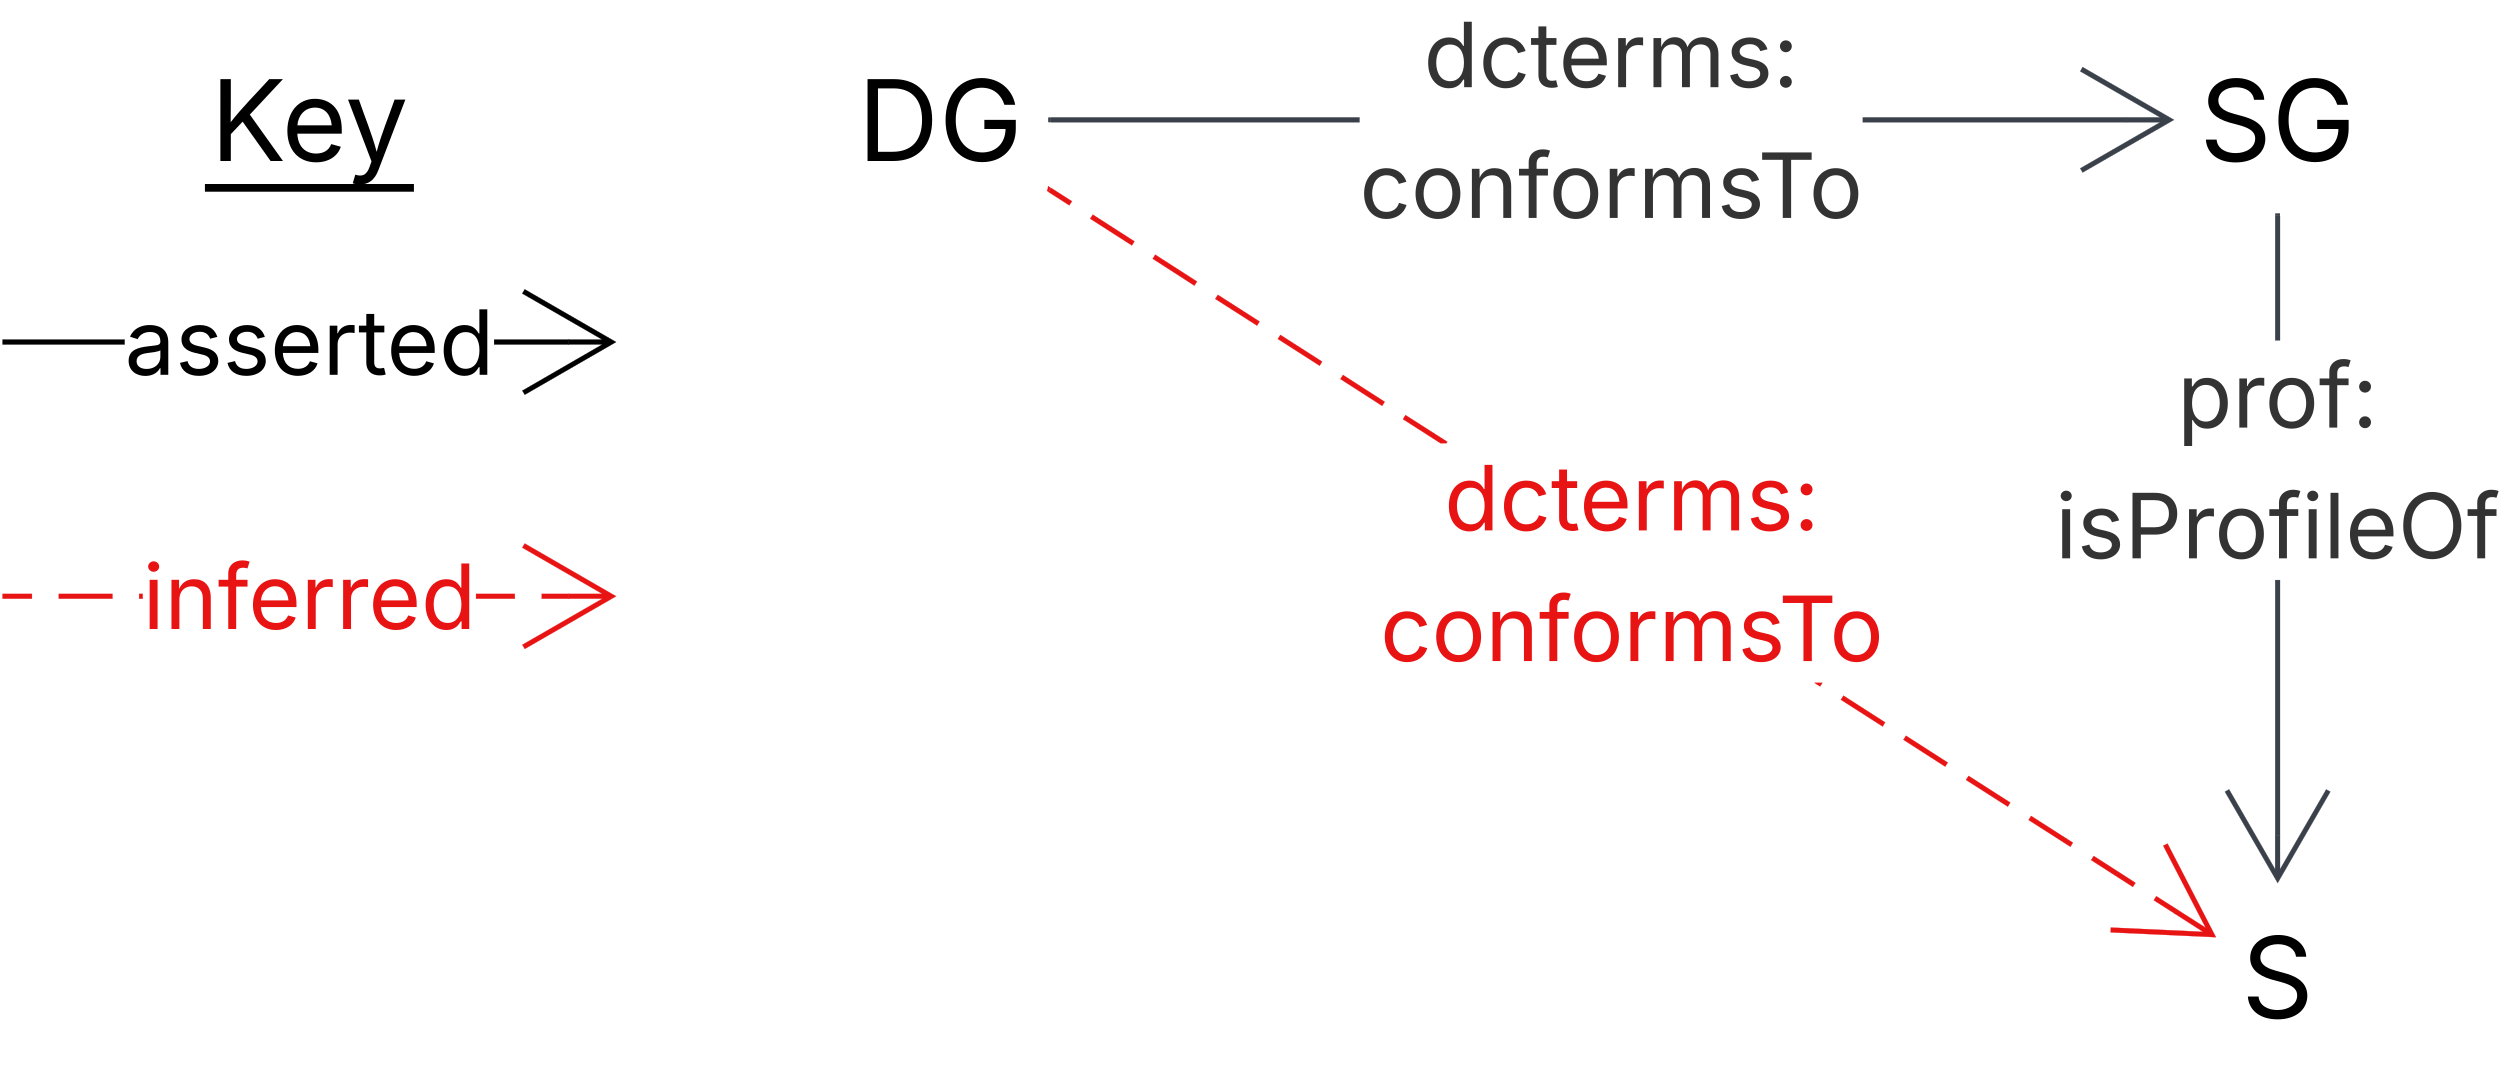
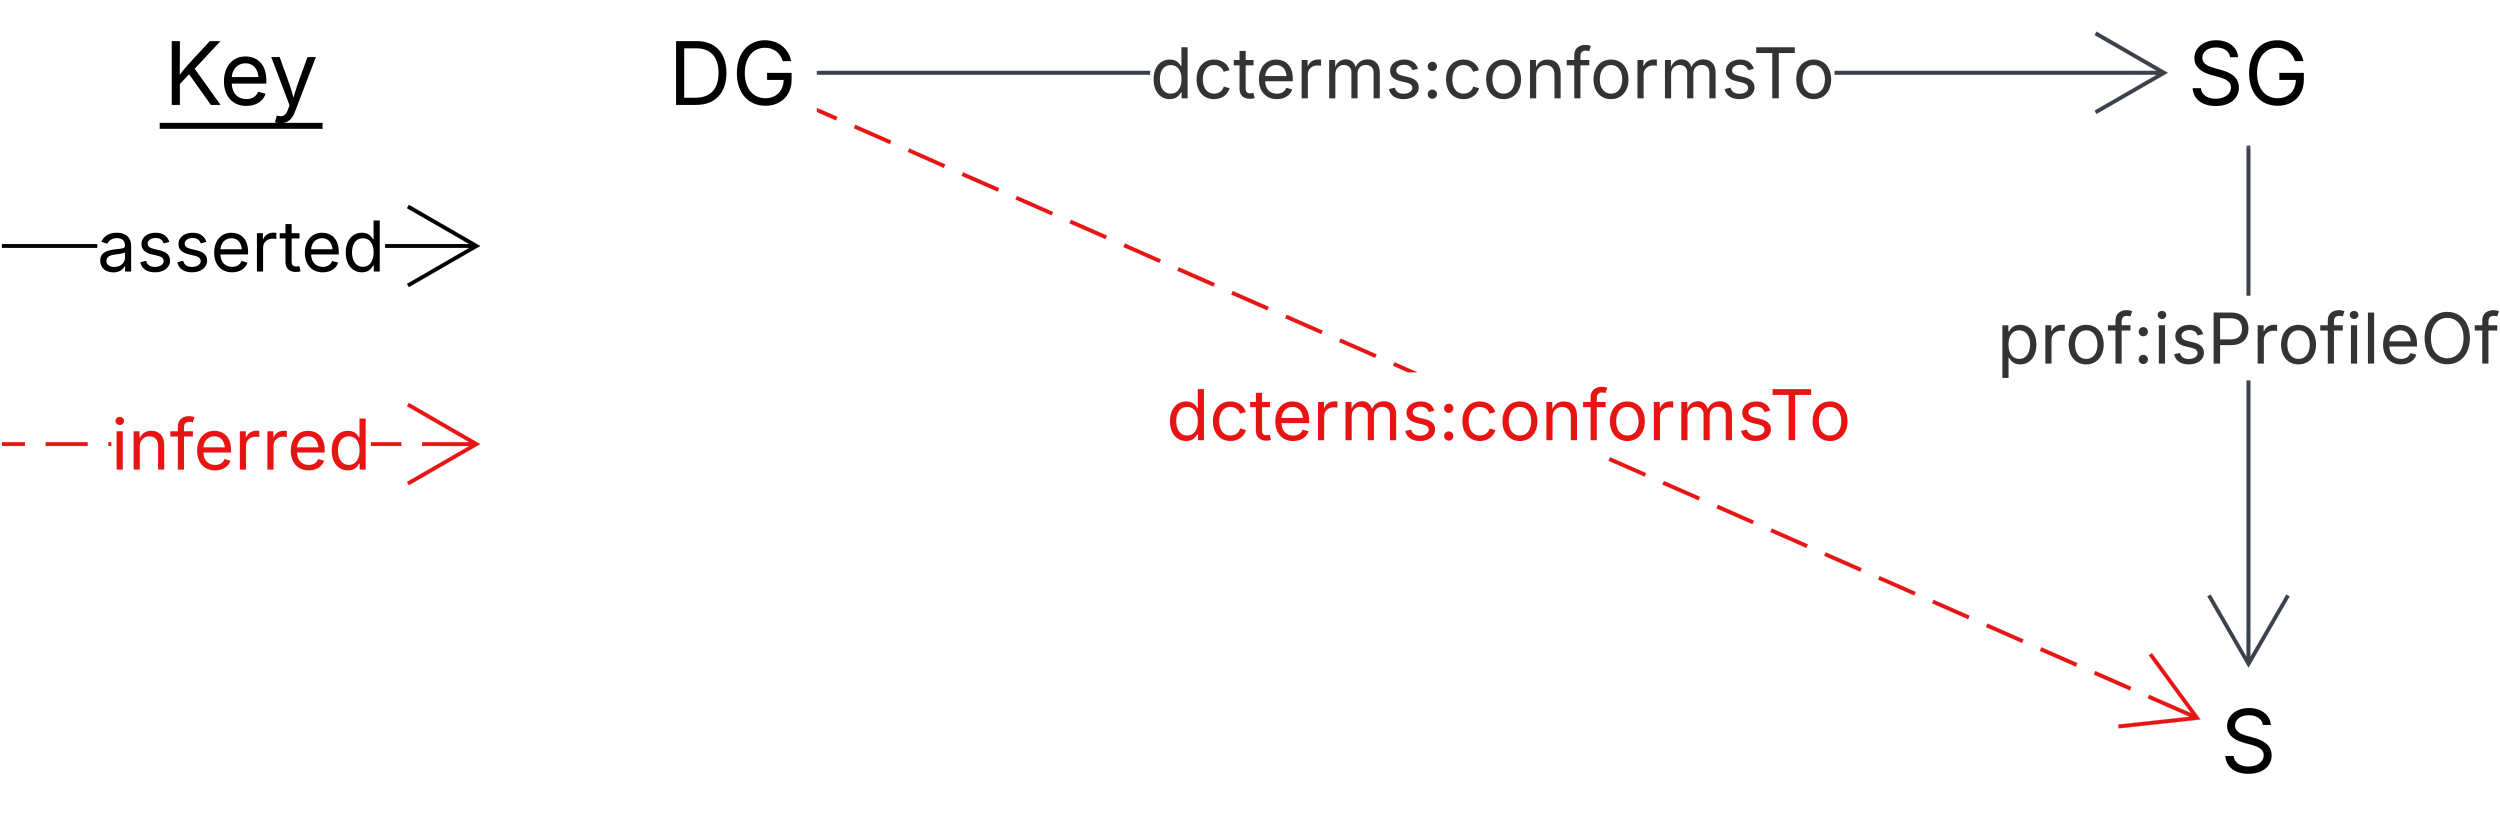
- <svg xmlns="http://www.w3.org/2000/svg" xmlns:ns1="lucid" xmlns:xlink="http://www.w3.org/1999/xlink" width="493.68" height="211.33">
-   <g transform="translate(60.10707 -312.4542)" ns1:page-tab-id="0lczc87MVRiS">
-     <path d="M-500 0H500v1000H-500z" fill="#fff" />
-     <path d="M369.24 323.67a6 6 0 0 1 6-6h28.84a6 6 0 0 1 6 6v24.9a6 6 0 0 1-6 6h-28.84a6 6 0 0 1-6-6z" fill="none" />
-     <use xlink:href="#a" transform="matrix(1,0,0,1,374.235,322.6667) translate(0 21.58377)" />
-     <path d="M377.52 492.88a6 6 0 0 1 6-6h12.27a6 6 0 0 1 6 6v24.9a6 6 0 0 1-6 6H383.5a6 6 0 0 1-6-6z" fill="none" />
-     <use xlink:href="#b" transform="matrix(1,0,0,1,382.5249,491.8843) translate(0 21.58377)" />
+ <svg xmlns="http://www.w3.org/2000/svg" xmlns:ns1="lucid" xmlns:xlink="http://www.w3.org/1999/xlink" width="633.5" height="206.12">
+   <g transform="translate(60.10707 -317.6667)" ns1:page-tab-id="0lczc87MVRiS">
+     <path d="M-500 0h1500v1000H-500z" fill="#fff" />
+     <path d="M489.24 323.67a6 6 0 0 1 6-6h28.84a6 6 0 0 1 6 6v24.9a6 6 0 0 1-6 6h-28.85a6 6 0 0 1-6-6z" fill="none" />
+     <use xlink:href="#a" transform="matrix(1,0,0,1,494.235,322.6667) translate(0 21.58377)" />
+     <path d="M497.52 492.88a6 6 0 0 1 6-6h12.27a6 6 0 0 1 6 6v24.9a6 6 0 0 1-6 6h-12.27a6 6 0 0 1-6-6z" fill="none" />
+     <use xlink:href="#b" transform="matrix(1,0,0,1,502.5249,491.8843) translate(0 21.58377)" />
    <path d="M104.25 323.67a6 6 0 0 1 6-6h30.63a6 6 0 0 1 6 6v24.9a6 6 0 0 1-6 6h-30.63a6 6 0 0 1-6-6z" fill="none" />
    <use xlink:href="#c" transform="matrix(1,0,0,1,109.2552,322.6667) translate(0 21.58377)" />
-     <path d="M208.36 336.6h-60.98v-.96h60.98zm151.43 0h-52.04v-.96h52.03z" stroke="#3a414a" stroke-width=".05" fill="#3a414a" />
+     <path d="M231.3 336.6H147.4v-.96h83.93zm248.5 0h-75v-.96h75z" stroke="#3a414a" stroke-width=".05" fill="#3a414a" />
    <path d="M147.4 336.6h-.52v-.96h.52z" fill="#3a414a" />
    <path stroke="#3a414a" stroke-width=".05" fill="#3a414a" />
-     <path d="M369.2 336.12l-18.05 10.4-.47-.82 15.78-9.1h-6.72v-.96h6.72l-15.78-9.1.47-.84z" stroke="#3a414a" stroke-width=".05" fill="#3a414a" />
-     <use xlink:href="#d" transform="matrix(1,0,0,1,208.3582,312.4542) translate(12.65691 17.22222)" />
-     <use xlink:href="#e" transform="matrix(1,0,0,1,208.3582,312.4542) translate(0.005 43.03472)" />
-     <path d="M390.13 477.44h-.95V427h.95zm0-97.77h-.95v-24.6h.95z" stroke="#3a414a" stroke-width=".05" fill="#3a414a" />
-     <path d="M390.13 355.08h-.95v-.5h.95z" fill="#3a414a" />
+     <path d="M489.2 336.12l-18.05 10.4-.47-.82 15.78-9.1h-6.72v-.96h6.72l-15.78-9.1.47-.84z" stroke="#3a414a" stroke-width=".05" fill="#3a414a" />
+     <use xlink:href="#d" transform="matrix(1,0,0,1,231.3095,325.3605) translate(0.005 17.22222)" />
+     <path d="M510.13 477.44h-.95V414.1h.95zm0-84.86h-.95v-37.5h.95z" stroke="#3a414a" stroke-width=".05" fill="#3a414a" />
+     <path d="M510.13 355.08h-.95v-.5h.95z" fill="#3a414a" />
    <path stroke="#3a414a" stroke-width=".05" fill="#3a414a" />
-     <path d="M400.07 468.8l-10.4 18.03-10.42-18.03.82-.47 9.1 15.78v-6.72h.96v6.73l9.12-15.77z" stroke="#3a414a" stroke-width=".05" fill="#3a414a" />
-     <use xlink:href="#f" transform="matrix(1,0,0,1,345.7439,379.6719) translate(24.09788 17.22222)" />
-     <use xlink:href="#g" transform="matrix(1,0,0,1,345.7439,379.6719) translate(0.005 43.03472)" />
-     <path d="M369.83 492.06l-.5.8-4.13-2.63.5-.8zm-8.24-5.27l-.52.8-8.24-5.3.52-.8zm-12.36-7.93l-.5.8-8.25-5.28.5-.8zm-12.36-7.92l-.5.8-8.25-5.27.52-.8zm-12.35-7.9l-.5.8-8.25-5.3.5-.8zm-12.36-7.93l-.5.8-8.25-5.28.52-.8zM299.3 448l-1.1-.7h1.56zm-73.6-48.3l-.18.27h-1.18l-7.4-4.74.5-.8zm-12.37-7.9l-.5.8-8.25-5.3.52-.8zm-12.35-7.93l-.5.8-8.25-5.28.5-.8zm-12.36-7.92l-.5.8-8.25-5.27.52-.8zm-12.35-7.9l-.52.8-8.23-5.3.5-.8zm-12.36-7.93l-.5.8-8.24-5.28.52-.8zm-12.34-7.92l-.52.8-4.1-2.63.5-.8z" stroke="#e81313" stroke-width=".05" fill="#e81313" />
-     <path d="M147.45 349.57l-.5.8-.3-.2.16-.67.03-.32z" fill="#e81313" />
+     <path d="M520.07 468.8l-10.4 18.03-10.42-18.03.82-.47 9.1 15.78v-6.72h.96v6.73l9.12-15.77z" stroke="#3a414a" stroke-width=".05" fill="#3a414a" />
+     <use xlink:href="#e" transform="matrix(1,0,0,1,445.9219,392.5781) translate(0.005 17.22222)" />
+     <path d="M489.07 495.75l-.38.87-4.56-2 .38-.88zm-9.1-4.02l-.4.87-9.1-4 .4-.88zm-13.67-6.02l-.38.88-9.1-4 .38-.88zm-13.66-6l-.38.86-9.1-4 .38-.88zm-13.66-6.02l-.38.87-9.1-4.02.37-.87zm-13.66-6.02l-.38.87-9.1-4.02.37-.86zm-13.66-6.02l-.4.87-9.1-4 .4-.87zM398 455.62l-.4.87-9.1-4.02.4-.87zm-13.67-6.02l-.38.87-9.1-4 .38-.88zm-13.66-6.02l-.38.87-9.12-4 .38-.88zM357 437.56l-.37.87-9.1-4 .37-.88zM298.98 412h-2.36l-3.73-1.66.4-.87zm-10.27-4.53l-.38.87-9.1-4 .38-.88zm-13.66-6.02l-.38.87-9.1-4 .37-.88zm-13.66-6.02l-.38.87-9.1-4 .37-.88zm-13.66-6.02l-.4.88-9.1-4 .4-.88zm-13.66-6l-.4.86-9.1-4 .4-.88zm-13.67-6.03l-.4.87-9.1-4 .4-.88zm-13.67-6l-.38.85-9.1-4 .37-.88zm-13.66-6.03l-.38.87-9.12-4 .38-.88zm-13.66-6.02l-.37.87-9.1-4.03.37-.87zm-13.65-6.02l-.4.87-9.1-4.02.4-.86zm-13.66-6.02l-.4.87-4.55-2 .38-.88z" stroke="#e81313" stroke-width=".05" fill="#e81313" />
+     <path d="M147.54 345.28l-.38.87-.28-.13V345z" fill="#e81313" />
    <path stroke="#e81313" stroke-width=".05" fill="#e81313" />
-     <path d="M377.48 497.53l-20.8-.96.05-.95 18.2.84-5.66-3.63.5-.8 5.68 3.63-8.38-16.2.85-.42z" stroke="#e81313" stroke-width=".05" fill="#e81313" />
-     <use xlink:href="#h" transform="matrix(1,0,0,1,212.4431,399.9656) translate(12.65691 17.22222)" />
-     <use xlink:href="#i" transform="matrix(1,0,0,1,212.4431,399.9656) translate(0.005 43.03472)" />
+     <path d="M497.48 499.97l-20.7 2.25-.1-.94 18.12-1.98-6.16-2.7.38-.88 6.16 2.7-10.77-14.7.77-.55z" stroke="#e81313" stroke-width=".05" fill="#e81313" />
+     <use xlink:href="#f" transform="matrix(1,0,0,1,235.4545,411.9914) translate(0.005 17.22222)" />
    <path d="M-53.8 430.67h-5.3v-.95h5.3zm15.9 0h-10.6v-.95h10.6zm5.97 0h-.7v-.95h.7zm84.1 0h-5.3v-.95h5.3zm-10.6 0H33.9v-.95h7.64zM-59.1 430.67h-.5v-.95h.5z" stroke="#e81313" stroke-width=".05" fill="#e81313" />
    <path d="M61.55 430.2l-18.03 10.4-.48-.82 15.8-9.1H52.1v-.96h6.73l-15.8-9.12.48-.82z" stroke="#e81313" stroke-width=".05" fill="#e81313" />
-     <use xlink:href="#j" transform="matrix(1,0,0,1,-31.92967,419.4367) translate(0.005 17.22222)" />
+     <use xlink:href="#g" transform="matrix(1,0,0,1,-31.92967,419.4367) translate(0.005 17.22222)" />
    <path d="M-35.5 380.48h-23.6v-.96h23.6zm87.66 0H37.47v-.96h14.68zM-59.1 380.48h-.5v-.96h.5z" stroke="#000" stroke-width=".05" />
    <path d="M61.55 380l-18.03 10.4-.48-.8 15.8-9.13H52.1v-.95h6.73l-15.8-9.1.48-.83z" stroke="#000" stroke-width=".05" />
-     <use xlink:href="#k" transform="matrix(1,0,0,1,-35.49304,369.2448) translate(0.005 17.22222)" />
+     <use xlink:href="#h" transform="matrix(1,0,0,1,-35.49304,369.2448) translate(0.005 17.22222)" />
    <path d="M-23.54 323.67a6 6 0 0 1 6-6h37.07a6 6 0 0 1 6 6v24.9a6 6 0 0 1-6 6h-37.07a6 6 0 0 1-6-6z" fill="none" />
-     <g>
-       <use xlink:href="#l" transform="matrix(1,0,0,1,-18.54057,322.6667) translate(0 21.58377)" />
-     </g>
+     <use xlink:href="#i" transform="matrix(1,0,0,1,-18.54057,322.6667) translate(0 21.58377)" />
    <defs>
-       <path d="M657 26c-323 0-524-166-541-416h195c15 169 171 246 346 246 202 0 356-106 356-265 5-203-294-238-475-293-239-73-380-191-380-389 0-252 224-419 512-419 294 0 499 171 508 396H992c-17-145-151-228-328-228-193 0-321 102-321 242 0 156 175 211 284 241l149 41c160 44 422 134 422 412 0 244-197 432-541 432" id="m" />
-       <path d="M789 20c-398 0-667-293-667-764 0-473 273-766 655-766 315 0 558 198 612 487h-196c-61-191-204-311-415-311-262 0-471 207-471 590 0 380 208 588 482 588 249 0 420-165 425-427H828v-166h572v163c0 370-256 606-611 606" id="n" />
+       <path d="M657 26c-323 0-524-166-541-416h195c15 169 171 246 346 246 202 0 356-106 356-265 5-203-294-238-475-293-239-73-380-191-380-389 0-252 224-419 512-419 294 0 499 171 508 396H992c-17-145-151-228-328-228-193 0-321 102-321 242 0 156 175 211 284 241l149 41c160 44 422 134 422 412 0 244-197 432-541 432" id="j" />
+       <path d="M789 20c-398 0-667-293-667-764 0-473 273-766 655-766 315 0 558 198 612 487h-196c-61-191-204-311-415-311-262 0-471 207-471 590 0 380 208 588 482 588 249 0 420-165 425-427H828v-166h572v163c0 370-256 606-611 606" id="k" />
      <g id="a">
-         <use transform="matrix(0.01085069,0,0,0.01085069,0,0)" xlink:href="#m" />
-         <use transform="matrix(0.01085069,0,0,0.01085069,14.25781,0)" xlink:href="#n" />
+         <use transform="matrix(0.01085069,0,0,0.01085069,0,0)" xlink:href="#j" />
+         <use transform="matrix(0.01085069,0,0,0.01085069,14.25781,0)" xlink:href="#k" />
      </g>
-       <use transform="matrix(0.01085069,0,0,0.01085069,0,0)" xlink:href="#m" id="b" />
-       <path d="M645 0H180v-1490h484c435 0 692 280 692 742 0 466-257 748-711 748zM370-168h263c363 0 539-218 539-580 0-358-176-574-521-574H370v1154" id="o" />
+       <use transform="matrix(0.01085069,0,0,0.01085069,0,0)" xlink:href="#j" id="b" />
+       <path d="M645 0H180v-1490h484c435 0 692 280 692 742 0 466-257 748-711 748zM370-168h263c363 0 539-218 539-580 0-358-176-574-521-574H370v1154" id="l" />
      <g id="c">
-         <use transform="matrix(0.01085069,0,0,0.01085069,0,0)" xlink:href="#o" />
-         <use transform="matrix(0.01085069,0,0,0.01085069,16.03733,0)" xlink:href="#n" />
+         <use transform="matrix(0.01085069,0,0,0.01085069,0,0)" xlink:href="#l" />
+         <use transform="matrix(0.01085069,0,0,0.01085069,16.03733,0)" xlink:href="#k" />
      </g>
-       <path fill="#333" d="M577 24c-279 0-473-224-473-580 0-354 195-576 474-576 218 0 287 134 324 193h14v-551h180V0H922v-173h-20C865-111 790 24 577 24zm27-161c203 0 314-172 314-421 0-247-108-413-314-413-212 0-317 181-317 413 0 235 108 421 317 421" id="p" />
-       <path fill="#333" d="M613 24c-304 0-509-231-509-576 0-350 205-580 509-580 216 0 392 114 453 309l-173 49c-33-115-133-197-280-197-223 0-326 196-326 419 0 220 103 415 326 415 150 0 252-85 285-206l172 49C1010-95 832 24 613 24" id="q" />
-       <path fill="#333" d="M598-1118v154H368v674c0 100 37 144 132 144 23 0 62-6 92-12L629-6c-37 13-88 20-134 20-193 0-307-107-307-290v-688H20v-154h168v-266h180v266h230" id="r" />
-       <path fill="#333" d="M628 24c-324 0-524-230-524-574 0-343 198-582 503-582 237 0 487 146 487 559v75H286c9 234 145 362 343 362 132 0 231-58 273-172l174 48C1024-91 857 24 628 24zM287-650h624c-17-190-120-322-304-322-192 0-309 151-320 322" id="s" />
-       <path fill="#333" d="M158 0v-1118h174v172h12c41-113 157-188 290-188 26 0 70 2 91 3v181c-11-2-60-10-108-10-161 0-279 109-279 260V0H158" id="t" />
-       <path fill="#333" d="M158 0v-1118h175l1 205c55-151 181-225 313-225 147 0 245 90 285 228 53-141 190-228 352-228 194 0 352 125 352 384V0h-181v-749c0-161-105-225-225-225-151 0-243 103-243 244V0H807v-767c0-124-93-207-219-207-131 0-250 92-250 270V0H158" id="u" />
-       <path fill="#333" d="M538 24C308 24 148-78 108-271l171-41c32 123 123 178 257 178 156 0 256-77 256-169 0-77-54-128-164-154l-186-44c-203-48-300-148-300-305 0-192 176-326 414-326 230 0 351 112 402 269l-163 42c-31-80-94-158-238-158-133 0-233 69-233 162 0 83 57 129 188 160l169 40c203 48 298 149 298 302 0 196-179 339-441 339" id="v" />
-       <path fill="#333" d="M295 13c-75 0-135-60-135-135s60-135 135-135 135 60 135 135S370 13 295 13zm0-809c-75 0-135-60-135-135s60-135 135-135 135 60 135 135-60 135-135 135" id="w" />
+       <path fill="#333" d="M577 24c-279 0-473-224-473-580 0-354 195-576 474-576 218 0 287 134 324 193h14v-551h180V0H922v-173h-20C865-111 790 24 577 24zm27-161c203 0 314-172 314-421 0-247-108-413-314-413-212 0-317 181-317 413 0 235 108 421 317 421" id="m" />
+       <path fill="#333" d="M613 24c-304 0-509-231-509-576 0-350 205-580 509-580 216 0 392 114 453 309l-173 49c-33-115-133-197-280-197-223 0-326 196-326 419 0 220 103 415 326 415 150 0 252-85 285-206l172 49C1010-95 832 24 613 24" id="n" />
+       <path fill="#333" d="M598-1118v154H368v674c0 100 37 144 132 144 23 0 62-6 92-12L629-6c-37 13-88 20-134 20-193 0-307-107-307-290v-688H20v-154h168v-266h180v266h230" id="o" />
+       <path fill="#333" d="M628 24c-324 0-524-230-524-574 0-343 198-582 503-582 237 0 487 146 487 559v75H286c9 234 145 362 343 362 132 0 231-58 273-172l174 48C1024-91 857 24 628 24zM287-650h624c-17-190-120-322-304-322-192 0-309 151-320 322" id="p" />
+       <path fill="#333" d="M158 0v-1118h174v172h12c41-113 157-188 290-188 26 0 70 2 91 3v181c-11-2-60-10-108-10-161 0-279 109-279 260V0H158" id="q" />
+       <path fill="#333" d="M158 0v-1118h175l1 205c55-151 181-225 313-225 147 0 245 90 285 228 53-141 190-228 352-228 194 0 352 125 352 384V0h-181v-749c0-161-105-225-225-225-151 0-243 103-243 244V0H807v-767c0-124-93-207-219-207-131 0-250 92-250 270V0H158" id="r" />
+       <path fill="#333" d="M538 24C308 24 148-78 108-271l171-41c32 123 123 178 257 178 156 0 256-77 256-169 0-77-54-128-164-154l-186-44c-203-48-300-148-300-305 0-192 176-326 414-326 230 0 351 112 402 269l-163 42c-31-80-94-158-238-158-133 0-233 69-233 162 0 83 57 129 188 160l169 40c203 48 298 149 298 302 0 196-179 339-441 339" id="s" />
+       <path fill="#333" d="M295 13c-75 0-135-60-135-135s60-135 135-135 135 60 135 135S370 13 295 13zm0-809c-75 0-135-60-135-135s60-135 135-135 135 60 135 135-60 135-135 135" id="t" />
+       <path fill="#333" d="M613 24c-304 0-509-231-509-576 0-350 205-580 509-580 305 0 511 230 511 580 0 345-206 576-511 576zm0-161c226 0 329-195 329-415 0-222-103-419-329-419-223 0-326 196-326 419 0 220 103 415 326 415" id="u" />
+       <path fill="#333" d="M338-670V0H158v-1118h173l1 207c72-158 192-221 342-221 226 0 378 139 378 422V0H872v-695c0-172-96-275-252-275-161 0-282 109-282 300" id="v" />
+       <path fill="#333" d="M678-1118v154H420V0H240v-964H20v-154h220v-149c0-194 155-293 318-293 85 0 141 18 168 30l-50 154c-19-6-47-17-97-17-111 0-159 58-159 166v109h258" id="w" />
+       <path fill="#333" d="M98-1322v-168h1126v168H757V0H567v-1322H98" id="x" />
      <g id="d">
-         <use transform="matrix(0.008680556,0,0,0.008680556,0,0)" xlink:href="#p" />
+         <use transform="matrix(0.008680556,0,0,0.008680556,0,0)" xlink:href="#m" />
+         <use transform="matrix(0.008680556,0,0,0.008680556,10.88542,0)" xlink:href="#n" />
+         <use transform="matrix(0.008680556,0,0,0.008680556,21.04167,0)" xlink:href="#o" />
+         <use transform="matrix(0.008680556,0,0,0.008680556,26.68403,0)" xlink:href="#p" />
+         <use transform="matrix(0.008680556,0,0,0.008680556,37.04861,0)" xlink:href="#q" />
+         <use transform="matrix(0.008680556,0,0,0.008680556,44.0191,0)" xlink:href="#r" />
+         <use transform="matrix(0.008680556,0,0,0.008680556,59.59201,0)" xlink:href="#s" />
+         <use transform="matrix(0.008680556,0,0,0.008680556,68.97569,0)" xlink:href="#t" />
+         <use transform="matrix(0.008680556,0,0,0.008680556,74.09722,0)" xlink:href="#n" />
+         <use transform="matrix(0.008680556,0,0,0.008680556,84.25347,0)" xlink:href="#u" />
+         <use transform="matrix(0.008680556,0,0,0.008680556,94.91319,0)" xlink:href="#v" />
+         <use transform="matrix(0.008680556,0,0,0.008680556,105.4167,0)" xlink:href="#w" />
+         <use transform="matrix(0.008680556,0,0,0.008680556,111.4757,0)" xlink:href="#u" />
+         <use transform="matrix(0.008680556,0,0,0.008680556,122.1354,0)" xlink:href="#q" />
+         <use transform="matrix(0.008680556,0,0,0.008680556,129.1059,0)" xlink:href="#r" />
+         <use transform="matrix(0.008680556,0,0,0.008680556,144.6788,0)" xlink:href="#s" />
+         <use transform="matrix(0.008680556,0,0,0.008680556,152.7517,0)" xlink:href="#x" />
+         <use transform="matrix(0.008680556,0,0,0.008680556,162.8385,0)" xlink:href="#u" />
+       </g>
+       <path fill="#333" d="M158 418v-1536h174v179h20c37-59 106-193 324-193 279 0 474 222 474 576 0 356-194 580-473 580-213 0-288-135-325-197h-14v591H158zm492-555c209 0 317-186 317-421 0-232-105-413-317-413-206 0-314 166-314 413 0 249 111 421 314 421" id="y" />
+       <path fill="#333" d="M158 0v-1118h180V0H158zm91-1301c-68 0-125-53-125-119s57-119 125-119c69 0 126 53 126 119s-57 119-126 119" id="z" />
+       <path fill="#333" d="M180 0v-1490h510c348 0 508 209 508 474 0 266-160 477-507 477H370V0H180zm190-706h312c236 0 327-133 327-310 0-176-91-307-329-307H370v617" id="A" />
+       <path fill="#333" d="M338-1490V0H158v-1490h180" id="B" />
+       <path fill="#333" d="M784 20c-382 0-662-292-662-764 0-473 280-766 662-766s660 293 660 766c0 472-278 764-660 764zm0-176c266 0 475-207 475-588 0-383-209-590-475-590-268 0-477 208-477 590 0 380 209 588 477 588" id="C" />
+       <g id="e">
+         <use transform="matrix(0.008680556,0,0,0.008680556,0,0)" xlink:href="#y" />
        <use transform="matrix(0.008680556,0,0,0.008680556,10.88542,0)" xlink:href="#q" />
-         <use transform="matrix(0.008680556,0,0,0.008680556,21.04167,0)" xlink:href="#r" />
-         <use transform="matrix(0.008680556,0,0,0.008680556,26.68403,0)" xlink:href="#s" />
-         <use transform="matrix(0.008680556,0,0,0.008680556,37.04861,0)" xlink:href="#t" />
-         <use transform="matrix(0.008680556,0,0,0.008680556,44.0191,0)" xlink:href="#u" />
-         <use transform="matrix(0.008680556,0,0,0.008680556,59.59201,0)" xlink:href="#v" />
-         <use transform="matrix(0.008680556,0,0,0.008680556,68.97569,0)" xlink:href="#w" />
+         <use transform="matrix(0.008680556,0,0,0.008680556,17.28299,0)" xlink:href="#u" />
+         <use transform="matrix(0.008680556,0,0,0.008680556,27.94271,0)" xlink:href="#w" />
+         <use transform="matrix(0.008680556,0,0,0.008680556,34.52257,0)" xlink:href="#t" />
+         <use transform="matrix(0.008680556,0,0,0.008680556,39.6441,0)" xlink:href="#z" />
+         <use transform="matrix(0.008680556,0,0,0.008680556,43.94965,0)" xlink:href="#s" />
+         <use transform="matrix(0.008680556,0,0,0.008680556,53.33333,0)" xlink:href="#A" />
+         <use transform="matrix(0.008680556,0,0,0.008680556,64.6875,0)" xlink:href="#q" />
+         <use transform="matrix(0.008680556,0,0,0.008680556,71.08507,0)" xlink:href="#u" />
+         <use transform="matrix(0.008680556,0,0,0.008680556,81.74479,0)" xlink:href="#w" />
+         <use transform="matrix(0.008680556,0,0,0.008680556,88.32465,0)" xlink:href="#z" />
+         <use transform="matrix(0.008680556,0,0,0.008680556,92.63021,0)" xlink:href="#B" />
+         <use transform="matrix(0.008680556,0,0,0.008680556,96.93576,0)" xlink:href="#p" />
+         <use transform="matrix(0.008680556,0,0,0.008680556,107.3003,0)" xlink:href="#C" />
+         <use transform="matrix(0.008680556,0,0,0.008680556,120.8941,0)" xlink:href="#w" />
      </g>
-       <path fill="#333" d="M613 24c-304 0-509-231-509-576 0-350 205-580 509-580 305 0 511 230 511 580 0 345-206 576-511 576zm0-161c226 0 329-195 329-415 0-222-103-419-329-419-223 0-326 196-326 419 0 220 103 415 326 415" id="x" />
-       <path fill="#333" d="M338-670V0H158v-1118h173l1 207c72-158 192-221 342-221 226 0 378 139 378 422V0H872v-695c0-172-96-275-252-275-161 0-282 109-282 300" id="y" />
-       <path fill="#333" d="M678-1118v154H420V0H240v-964H20v-154h220v-149c0-194 155-293 318-293 85 0 141 18 168 30l-50 154c-19-6-47-17-97-17-111 0-159 58-159 166v109h258" id="z" />
-       <path fill="#333" d="M98-1322v-168h1126v168H757V0H567v-1322H98" id="A" />
-       <g id="e">
-         <use transform="matrix(0.008680556,0,0,0.008680556,0,0)" xlink:href="#q" />
-         <use transform="matrix(0.008680556,0,0,0.008680556,10.15625,0)" xlink:href="#x" />
-         <use transform="matrix(0.008680556,0,0,0.008680556,20.81597,0)" xlink:href="#y" />
-         <use transform="matrix(0.008680556,0,0,0.008680556,31.31944,0)" xlink:href="#z" />
-         <use transform="matrix(0.008680556,0,0,0.008680556,37.37847,0)" xlink:href="#x" />
-         <use transform="matrix(0.008680556,0,0,0.008680556,48.03819,0)" xlink:href="#t" />
-         <use transform="matrix(0.008680556,0,0,0.008680556,55.00868,0)" xlink:href="#u" />
-         <use transform="matrix(0.008680556,0,0,0.008680556,70.5816,0)" xlink:href="#v" />
-         <use transform="matrix(0.008680556,0,0,0.008680556,78.65451,0)" xlink:href="#A" />
-         <use transform="matrix(0.008680556,0,0,0.008680556,88.74132,0)" xlink:href="#x" />
+       <path fill="#e81313" d="M577 24c-279 0-473-224-473-580 0-354 195-576 474-576 218 0 287 134 324 193h14v-551h180V0H922v-173h-20C865-111 790 24 577 24zm27-161c203 0 314-172 314-421 0-247-108-413-314-413-212 0-317 181-317 413 0 235 108 421 317 421" id="D" />
+       <path fill="#e81313" d="M613 24c-304 0-509-231-509-576 0-350 205-580 509-580 216 0 392 114 453 309l-173 49c-33-115-133-197-280-197-223 0-326 196-326 419 0 220 103 415 326 415 150 0 252-85 285-206l172 49C1010-95 832 24 613 24" id="E" />
+       <path fill="#e81313" d="M598-1118v154H368v674c0 100 37 144 132 144 23 0 62-6 92-12L629-6c-37 13-88 20-134 20-193 0-307-107-307-290v-688H20v-154h168v-266h180v266h230" id="F" />
+       <path fill="#e81313" d="M628 24c-324 0-524-230-524-574 0-343 198-582 503-582 237 0 487 146 487 559v75H286c9 234 145 362 343 362 132 0 231-58 273-172l174 48C1024-91 857 24 628 24zM287-650h624c-17-190-120-322-304-322-192 0-309 151-320 322" id="G" />
+       <path fill="#e81313" d="M158 0v-1118h174v172h12c41-113 157-188 290-188 26 0 70 2 91 3v181c-11-2-60-10-108-10-161 0-279 109-279 260V0H158" id="H" />
+       <path fill="#e81313" d="M158 0v-1118h175l1 205c55-151 181-225 313-225 147 0 245 90 285 228 53-141 190-228 352-228 194 0 352 125 352 384V0h-181v-749c0-161-105-225-225-225-151 0-243 103-243 244V0H807v-767c0-124-93-207-219-207-131 0-250 92-250 270V0H158" id="I" />
+       <path fill="#e81313" d="M538 24C308 24 148-78 108-271l171-41c32 123 123 178 257 178 156 0 256-77 256-169 0-77-54-128-164-154l-186-44c-203-48-300-148-300-305 0-192 176-326 414-326 230 0 351 112 402 269l-163 42c-31-80-94-158-238-158-133 0-233 69-233 162 0 83 57 129 188 160l169 40c203 48 298 149 298 302 0 196-179 339-441 339" id="J" />
+       <path fill="#e81313" d="M295 13c-75 0-135-60-135-135s60-135 135-135 135 60 135 135S370 13 295 13zm0-809c-75 0-135-60-135-135s60-135 135-135 135 60 135 135-60 135-135 135" id="K" />
+       <path fill="#e81313" d="M613 24c-304 0-509-231-509-576 0-350 205-580 509-580 305 0 511 230 511 580 0 345-206 576-511 576zm0-161c226 0 329-195 329-415 0-222-103-419-329-419-223 0-326 196-326 419 0 220 103 415 326 415" id="L" />
+       <path fill="#e81313" d="M338-670V0H158v-1118h173l1 207c72-158 192-221 342-221 226 0 378 139 378 422V0H872v-695c0-172-96-275-252-275-161 0-282 109-282 300" id="M" />
+       <path fill="#e81313" d="M678-1118v154H420V0H240v-964H20v-154h220v-149c0-194 155-293 318-293 85 0 141 18 168 30l-50 154c-19-6-47-17-97-17-111 0-159 58-159 166v109h258" id="N" />
+       <path fill="#e81313" d="M98-1322v-168h1126v168H757V0H567v-1322H98" id="O" />
+       <g id="f">
+         <use transform="matrix(0.008680556,0,0,0.008680556,0,0)" xlink:href="#D" />
+         <use transform="matrix(0.008680556,0,0,0.008680556,10.88542,0)" xlink:href="#E" />
+         <use transform="matrix(0.008680556,0,0,0.008680556,21.04167,0)" xlink:href="#F" />
+         <use transform="matrix(0.008680556,0,0,0.008680556,26.68403,0)" xlink:href="#G" />
+         <use transform="matrix(0.008680556,0,0,0.008680556,37.04861,0)" xlink:href="#H" />
+         <use transform="matrix(0.008680556,0,0,0.008680556,44.0191,0)" xlink:href="#I" />
+         <use transform="matrix(0.008680556,0,0,0.008680556,59.59201,0)" xlink:href="#J" />
+         <use transform="matrix(0.008680556,0,0,0.008680556,68.97569,0)" xlink:href="#K" />
+         <use transform="matrix(0.008680556,0,0,0.008680556,74.09722,0)" xlink:href="#E" />
+         <use transform="matrix(0.008680556,0,0,0.008680556,84.25347,0)" xlink:href="#L" />
+         <use transform="matrix(0.008680556,0,0,0.008680556,94.91319,0)" xlink:href="#M" />
+         <use transform="matrix(0.008680556,0,0,0.008680556,105.4167,0)" xlink:href="#N" />
+         <use transform="matrix(0.008680556,0,0,0.008680556,111.4757,0)" xlink:href="#L" />
+         <use transform="matrix(0.008680556,0,0,0.008680556,122.1354,0)" xlink:href="#H" />
+         <use transform="matrix(0.008680556,0,0,0.008680556,129.1059,0)" xlink:href="#I" />
+         <use transform="matrix(0.008680556,0,0,0.008680556,144.6788,0)" xlink:href="#J" />
+         <use transform="matrix(0.008680556,0,0,0.008680556,152.7517,0)" xlink:href="#O" />
+         <use transform="matrix(0.008680556,0,0,0.008680556,162.8385,0)" xlink:href="#L" />
      </g>
-       <path fill="#333" d="M158 418v-1536h174v179h20c37-59 106-193 324-193 279 0 474 222 474 576 0 356-194 580-473 580-213 0-288-135-325-197h-14v591H158zm492-555c209 0 317-186 317-421 0-232-105-413-317-413-206 0-314 166-314 413 0 249 111 421 314 421" id="B" />
-       <g id="f">
-         <use transform="matrix(0.008680556,0,0,0.008680556,0,0)" xlink:href="#B" />
-         <use transform="matrix(0.008680556,0,0,0.008680556,10.88542,0)" xlink:href="#t" />
-         <use transform="matrix(0.008680556,0,0,0.008680556,17.28299,0)" xlink:href="#x" />
-         <use transform="matrix(0.008680556,0,0,0.008680556,27.94271,0)" xlink:href="#z" />
-         <use transform="matrix(0.008680556,0,0,0.008680556,34.52257,0)" xlink:href="#w" />
+       <path fill="#e81313" d="M158 0v-1118h180V0H158zm91-1301c-68 0-125-53-125-119s57-119 125-119c69 0 126 53 126 119s-57 119-126 119" id="P" />
+       <g id="g">
+         <use transform="matrix(0.008680556,0,0,0.008680556,0,0)" xlink:href="#P" />
+         <use transform="matrix(0.008680556,0,0,0.008680556,4.305556,0)" xlink:href="#M" />
+         <use transform="matrix(0.008680556,0,0,0.008680556,14.80903,0)" xlink:href="#N" />
+         <use transform="matrix(0.008680556,0,0,0.008680556,20.86806,0)" xlink:href="#G" />
+         <use transform="matrix(0.008680556,0,0,0.008680556,31.23264,0)" xlink:href="#H" />
+         <use transform="matrix(0.008680556,0,0,0.008680556,38.20313,0)" xlink:href="#H" />
+         <use transform="matrix(0.008680556,0,0,0.008680556,44.60069,0)" xlink:href="#G" />
+         <use transform="matrix(0.008680556,0,0,0.008680556,54.96528,0)" xlink:href="#D" />
      </g>
-       <path fill="#333" d="M158 0v-1118h180V0H158zm91-1301c-68 0-125-53-125-119s57-119 125-119c69 0 126 53 126 119s-57 119-126 119" id="C" />
-       <path fill="#333" d="M180 0v-1490h510c348 0 508 209 508 474 0 266-160 477-507 477H370V0H180zm190-706h312c236 0 327-133 327-310 0-176-91-307-329-307H370v617" id="D" />
-       <path fill="#333" d="M338-1490V0H158v-1490h180" id="E" />
-       <path fill="#333" d="M784 20c-382 0-662-292-662-764 0-473 280-766 662-766s660 293 660 766c0 472-278 764-660 764zm0-176c266 0 475-207 475-588 0-383-209-590-475-590-268 0-477 208-477 590 0 380 209 588 477 588" id="F" />
-       <g id="g">
-         <use transform="matrix(0.008680556,0,0,0.008680556,0,0)" xlink:href="#C" />
-         <use transform="matrix(0.008680556,0,0,0.008680556,4.305556,0)" xlink:href="#v" />
-         <use transform="matrix(0.008680556,0,0,0.008680556,13.68924,0)" xlink:href="#D" />
-         <use transform="matrix(0.008680556,0,0,0.008680556,25.0434,0)" xlink:href="#t" />
-         <use transform="matrix(0.008680556,0,0,0.008680556,31.44097,0)" xlink:href="#x" />
-         <use transform="matrix(0.008680556,0,0,0.008680556,42.10069,0)" xlink:href="#z" />
-         <use transform="matrix(0.008680556,0,0,0.008680556,48.68056,0)" xlink:href="#C" />
-         <use transform="matrix(0.008680556,0,0,0.008680556,52.98611,0)" xlink:href="#E" />
-         <use transform="matrix(0.008680556,0,0,0.008680556,57.29167,0)" xlink:href="#s" />
-         <use transform="matrix(0.008680556,0,0,0.008680556,67.65625,0)" xlink:href="#F" />
-         <use transform="matrix(0.008680556,0,0,0.008680556,81.25,0)" xlink:href="#z" />
+       <path d="M471 26C259 26 90-98 90-318c0-256 228-303 435-329 202-27 287-16 287-108 0-139-79-219-234-219-161 0-248 86-283 164l-173-57c86-203 278-265 451-265 150 0 419 46 419 395V0H815v-152h-12C765-73 660 26 471 26zm31-159c199 0 310-134 310-271v-155c-30 35-226 55-295 64-131 17-246 59-246 186 0 116 97 176 231 176" id="Q" />
+       <path d="M538 24C308 24 148-78 108-271l171-41c32 123 123 178 257 178 156 0 256-77 256-169 0-77-54-128-164-154l-186-44c-203-48-300-148-300-305 0-192 176-326 414-326 230 0 351 112 402 269l-163 42c-31-80-94-158-238-158-133 0-233 69-233 162 0 83 57 129 188 160l169 40c203 48 298 149 298 302 0 196-179 339-441 339" id="R" />
+       <path d="M628 24c-324 0-524-230-524-574 0-343 198-582 503-582 237 0 487 146 487 559v75H286c9 234 145 362 343 362 132 0 231-58 273-172l174 48C1024-91 857 24 628 24zM287-650h624c-17-190-120-322-304-322-192 0-309 151-320 322" id="S" />
+       <path d="M158 0v-1118h174v172h12c41-113 157-188 290-188 26 0 70 2 91 3v181c-11-2-60-10-108-10-161 0-279 109-279 260V0H158" id="T" />
+       <path d="M598-1118v154H368v674c0 100 37 144 132 144 23 0 62-6 92-12L629-6c-37 13-88 20-134 20-193 0-307-107-307-290v-688H20v-154h168v-266h180v266h230" id="U" />
+       <path d="M577 24c-279 0-473-224-473-580 0-354 195-576 474-576 218 0 287 134 324 193h14v-551h180V0H922v-173h-20C865-111 790 24 577 24zm27-161c203 0 314-172 314-421 0-247-108-413-314-413-212 0-317 181-317 413 0 235 108 421 317 421" id="V" />
+       <g id="h">
+         <use transform="matrix(0.008680556,0,0,0.008680556,0,0)" xlink:href="#Q" />
+         <use transform="matrix(0.008680556,0,0,0.008680556,9.982639,0)" xlink:href="#R" />
+         <use transform="matrix(0.008680556,0,0,0.008680556,19.36632,0)" xlink:href="#R" />
+         <use transform="matrix(0.008680556,0,0,0.008680556,28.75,0)" xlink:href="#S" />
+         <use transform="matrix(0.008680556,0,0,0.008680556,39.11458,0)" xlink:href="#T" />
+         <use transform="matrix(0.008680556,0,0,0.008680556,46.08507,0)" xlink:href="#U" />
+         <use transform="matrix(0.008680556,0,0,0.008680556,51.72743,0)" xlink:href="#S" />
+         <use transform="matrix(0.008680556,0,0,0.008680556,62.09201,0)" xlink:href="#V" />
      </g>
-       <path fill="#e81313" d="M577 24c-279 0-473-224-473-580 0-354 195-576 474-576 218 0 287 134 324 193h14v-551h180V0H922v-173h-20C865-111 790 24 577 24zm27-161c203 0 314-172 314-421 0-247-108-413-314-413-212 0-317 181-317 413 0 235 108 421 317 421" id="G" />
-       <path fill="#e81313" d="M613 24c-304 0-509-231-509-576 0-350 205-580 509-580 216 0 392 114 453 309l-173 49c-33-115-133-197-280-197-223 0-326 196-326 419 0 220 103 415 326 415 150 0 252-85 285-206l172 49C1010-95 832 24 613 24" id="H" />
-       <path fill="#e81313" d="M598-1118v154H368v674c0 100 37 144 132 144 23 0 62-6 92-12L629-6c-37 13-88 20-134 20-193 0-307-107-307-290v-688H20v-154h168v-266h180v266h230" id="I" />
-       <path fill="#e81313" d="M628 24c-324 0-524-230-524-574 0-343 198-582 503-582 237 0 487 146 487 559v75H286c9 234 145 362 343 362 132 0 231-58 273-172l174 48C1024-91 857 24 628 24zM287-650h624c-17-190-120-322-304-322-192 0-309 151-320 322" id="J" />
-       <path fill="#e81313" d="M158 0v-1118h174v172h12c41-113 157-188 290-188 26 0 70 2 91 3v181c-11-2-60-10-108-10-161 0-279 109-279 260V0H158" id="K" />
-       <path fill="#e81313" d="M158 0v-1118h175l1 205c55-151 181-225 313-225 147 0 245 90 285 228 53-141 190-228 352-228 194 0 352 125 352 384V0h-181v-749c0-161-105-225-225-225-151 0-243 103-243 244V0H807v-767c0-124-93-207-219-207-131 0-250 92-250 270V0H158" id="L" />
-       <path fill="#e81313" d="M538 24C308 24 148-78 108-271l171-41c32 123 123 178 257 178 156 0 256-77 256-169 0-77-54-128-164-154l-186-44c-203-48-300-148-300-305 0-192 176-326 414-326 230 0 351 112 402 269l-163 42c-31-80-94-158-238-158-133 0-233 69-233 162 0 83 57 129 188 160l169 40c203 48 298 149 298 302 0 196-179 339-441 339" id="M" />
-       <path fill="#e81313" d="M295 13c-75 0-135-60-135-135s60-135 135-135 135 60 135 135S370 13 295 13zm0-809c-75 0-135-60-135-135s60-135 135-135 135 60 135 135-60 135-135 135" id="N" />
-       <g id="h">
-         <use transform="matrix(0.008680556,0,0,0.008680556,0,0)" xlink:href="#G" />
-         <use transform="matrix(0.008680556,0,0,0.008680556,10.88542,0)" xlink:href="#H" />
-         <use transform="matrix(0.008680556,0,0,0.008680556,21.04167,0)" xlink:href="#I" />
-         <use transform="matrix(0.008680556,0,0,0.008680556,26.68403,0)" xlink:href="#J" />
-         <use transform="matrix(0.008680556,0,0,0.008680556,37.04861,0)" xlink:href="#K" />
-         <use transform="matrix(0.008680556,0,0,0.008680556,44.0191,0)" xlink:href="#L" />
-         <use transform="matrix(0.008680556,0,0,0.008680556,59.59201,0)" xlink:href="#M" />
-         <use transform="matrix(0.008680556,0,0,0.008680556,68.97569,0)" xlink:href="#N" />
-       </g>
-       <path fill="#e81313" d="M613 24c-304 0-509-231-509-576 0-350 205-580 509-580 305 0 511 230 511 580 0 345-206 576-511 576zm0-161c226 0 329-195 329-415 0-222-103-419-329-419-223 0-326 196-326 419 0 220 103 415 326 415" id="O" />
-       <path fill="#e81313" d="M338-670V0H158v-1118h173l1 207c72-158 192-221 342-221 226 0 378 139 378 422V0H872v-695c0-172-96-275-252-275-161 0-282 109-282 300" id="P" />
-       <path fill="#e81313" d="M678-1118v154H420V0H240v-964H20v-154h220v-149c0-194 155-293 318-293 85 0 141 18 168 30l-50 154c-19-6-47-17-97-17-111 0-159 58-159 166v109h258" id="Q" />
-       <path fill="#e81313" d="M98-1322v-168h1126v168H757V0H567v-1322H98" id="R" />
+       <path d="M180 0v-1490h190c0 262 1 526-3 784 217-279 467-523 702-784h249L716-845 1319 0h-225L585-716 370-489V0H180" id="W" />
+       <path d="M140 405l46-156c120 36 205 19 263-150l32-93L54-1118h197c107 313 237 620 324 950 87-331 219-637 326-950h196L606 167c-68 178-176 259-334 259-64 0-113-12-132-21" id="X" />
      <g id="i">
-         <use transform="matrix(0.008680556,0,0,0.008680556,0,0)" xlink:href="#H" />
-         <use transform="matrix(0.008680556,0,0,0.008680556,10.15625,0)" xlink:href="#O" />
-         <use transform="matrix(0.008680556,0,0,0.008680556,20.81597,0)" xlink:href="#P" />
-         <use transform="matrix(0.008680556,0,0,0.008680556,31.31944,0)" xlink:href="#Q" />
-         <use transform="matrix(0.008680556,0,0,0.008680556,37.37847,0)" xlink:href="#O" />
-         <use transform="matrix(0.008680556,0,0,0.008680556,48.03819,0)" xlink:href="#K" />
-         <use transform="matrix(0.008680556,0,0,0.008680556,55.00868,0)" xlink:href="#L" />
-         <use transform="matrix(0.008680556,0,0,0.008680556,70.5816,0)" xlink:href="#M" />
-         <use transform="matrix(0.008680556,0,0,0.008680556,78.65451,0)" xlink:href="#R" />
-         <use transform="matrix(0.008680556,0,0,0.008680556,88.74132,0)" xlink:href="#O" />
-       </g>
-       <path fill="#e81313" d="M158 0v-1118h180V0H158zm91-1301c-68 0-125-53-125-119s57-119 125-119c69 0 126 53 126 119s-57 119-126 119" id="S" />
-       <g id="j">
-         <use transform="matrix(0.008680556,0,0,0.008680556,0,0)" xlink:href="#S" />
-         <use transform="matrix(0.008680556,0,0,0.008680556,4.305556,0)" xlink:href="#P" />
-         <use transform="matrix(0.008680556,0,0,0.008680556,14.80903,0)" xlink:href="#Q" />
-         <use transform="matrix(0.008680556,0,0,0.008680556,20.86806,0)" xlink:href="#J" />
-         <use transform="matrix(0.008680556,0,0,0.008680556,31.23264,0)" xlink:href="#K" />
-         <use transform="matrix(0.008680556,0,0,0.008680556,38.20313,0)" xlink:href="#K" />
-         <use transform="matrix(0.008680556,0,0,0.008680556,44.60069,0)" xlink:href="#J" />
-         <use transform="matrix(0.008680556,0,0,0.008680556,54.96528,0)" xlink:href="#G" />
-       </g>
-       <path d="M471 26C259 26 90-98 90-318c0-256 228-303 435-329 202-27 287-16 287-108 0-139-79-219-234-219-161 0-248 86-283 164l-173-57c86-203 278-265 451-265 150 0 419 46 419 395V0H815v-152h-12C765-73 660 26 471 26zm31-159c199 0 310-134 310-271v-155c-30 35-226 55-295 64-131 17-246 59-246 186 0 116 97 176 231 176" id="T" />
-       <path d="M538 24C308 24 148-78 108-271l171-41c32 123 123 178 257 178 156 0 256-77 256-169 0-77-54-128-164-154l-186-44c-203-48-300-148-300-305 0-192 176-326 414-326 230 0 351 112 402 269l-163 42c-31-80-94-158-238-158-133 0-233 69-233 162 0 83 57 129 188 160l169 40c203 48 298 149 298 302 0 196-179 339-441 339" id="U" />
-       <path d="M628 24c-324 0-524-230-524-574 0-343 198-582 503-582 237 0 487 146 487 559v75H286c9 234 145 362 343 362 132 0 231-58 273-172l174 48C1024-91 857 24 628 24zM287-650h624c-17-190-120-322-304-322-192 0-309 151-320 322" id="V" />
-       <path d="M158 0v-1118h174v172h12c41-113 157-188 290-188 26 0 70 2 91 3v181c-11-2-60-10-108-10-161 0-279 109-279 260V0H158" id="W" />
-       <path d="M598-1118v154H368v674c0 100 37 144 132 144 23 0 62-6 92-12L629-6c-37 13-88 20-134 20-193 0-307-107-307-290v-688H20v-154h168v-266h180v266h230" id="X" />
-       <path d="M577 24c-279 0-473-224-473-580 0-354 195-576 474-576 218 0 287 134 324 193h14v-551h180V0H922v-173h-20C865-111 790 24 577 24zm27-161c203 0 314-172 314-421 0-247-108-413-314-413-212 0-317 181-317 413 0 235 108 421 317 421" id="Y" />
-       <g id="k">
-         <use transform="matrix(0.008680556,0,0,0.008680556,0,0)" xlink:href="#T" />
-         <use transform="matrix(0.008680556,0,0,0.008680556,9.982639,0)" xlink:href="#U" />
-         <use transform="matrix(0.008680556,0,0,0.008680556,19.36632,0)" xlink:href="#U" />
-         <use transform="matrix(0.008680556,0,0,0.008680556,28.75,0)" xlink:href="#V" />
-         <use transform="matrix(0.008680556,0,0,0.008680556,39.11458,0)" xlink:href="#W" />
-         <use transform="matrix(0.008680556,0,0,0.008680556,46.08507,0)" xlink:href="#X" />
-         <use transform="matrix(0.008680556,0,0,0.008680556,51.72743,0)" xlink:href="#V" />
-         <use transform="matrix(0.008680556,0,0,0.008680556,62.09201,0)" xlink:href="#Y" />
-       </g>
-       <path d="M180 0v-1490h190c0 262 1 526-3 784 217-279 467-523 702-784h249L716-845 1319 0h-225L585-716 370-489V0H180" id="Z" />
-       <path d="M140 405l46-156c120 36 205 19 263-150l32-93L54-1118h197c107 313 237 620 324 950 87-331 219-637 326-950h196L606 167c-68 178-176 259-334 259-64 0-113-12-132-21" id="aa" />
-       <g id="l">
-         <use transform="matrix(0.01085069,0,0,0.01085069,0,0)" xlink:href="#Z" />
-         <use transform="matrix(0.01085069,0,0,0.01085069,14.05165,0)" xlink:href="#V" />
-         <use transform="matrix(0.01085069,0,0,0.01085069,26.57335,0)" xlink:href="#aa" />
+         <use transform="matrix(0.01085069,0,0,0.01085069,0,0)" xlink:href="#W" />
+         <use transform="matrix(0.01085069,0,0,0.01085069,14.05165,0)" xlink:href="#S" />
+         <use transform="matrix(0.01085069,0,0,0.01085069,26.57335,0)" xlink:href="#X" />
        <path d="M-1.1 4.54h41.27v1.52H-1.1z" />
      </g>
    </defs>
  </g>
</svg>
